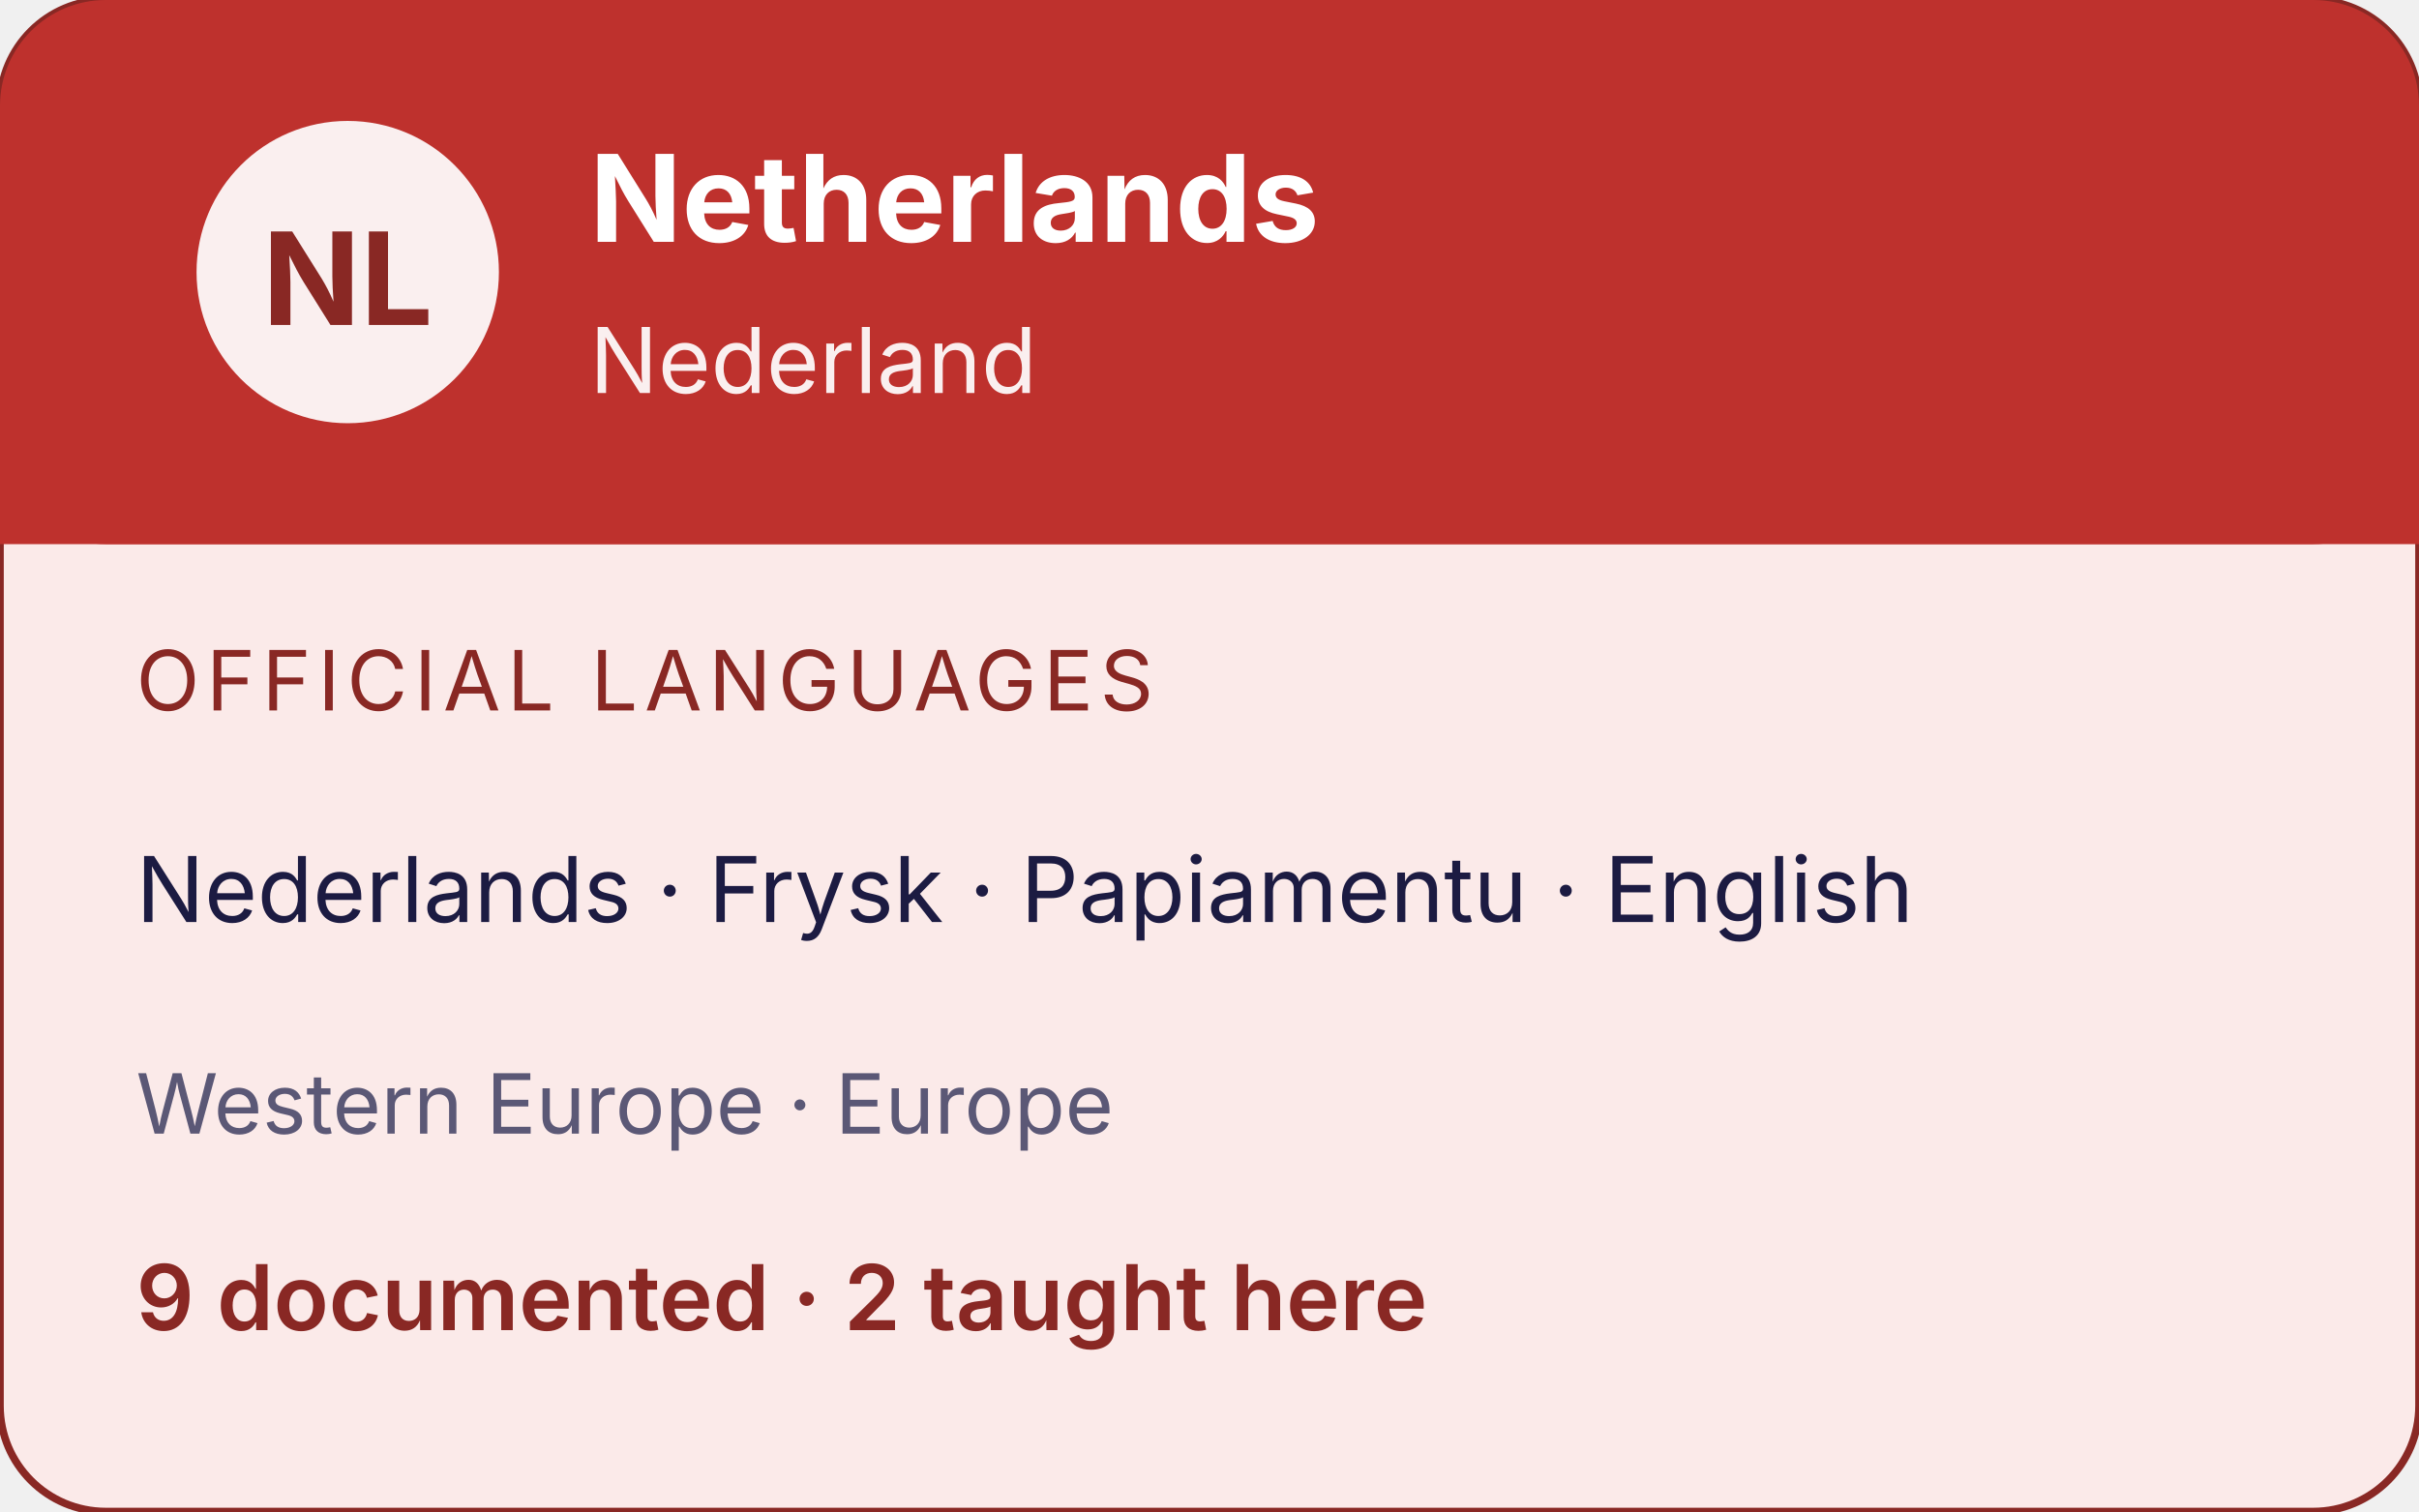
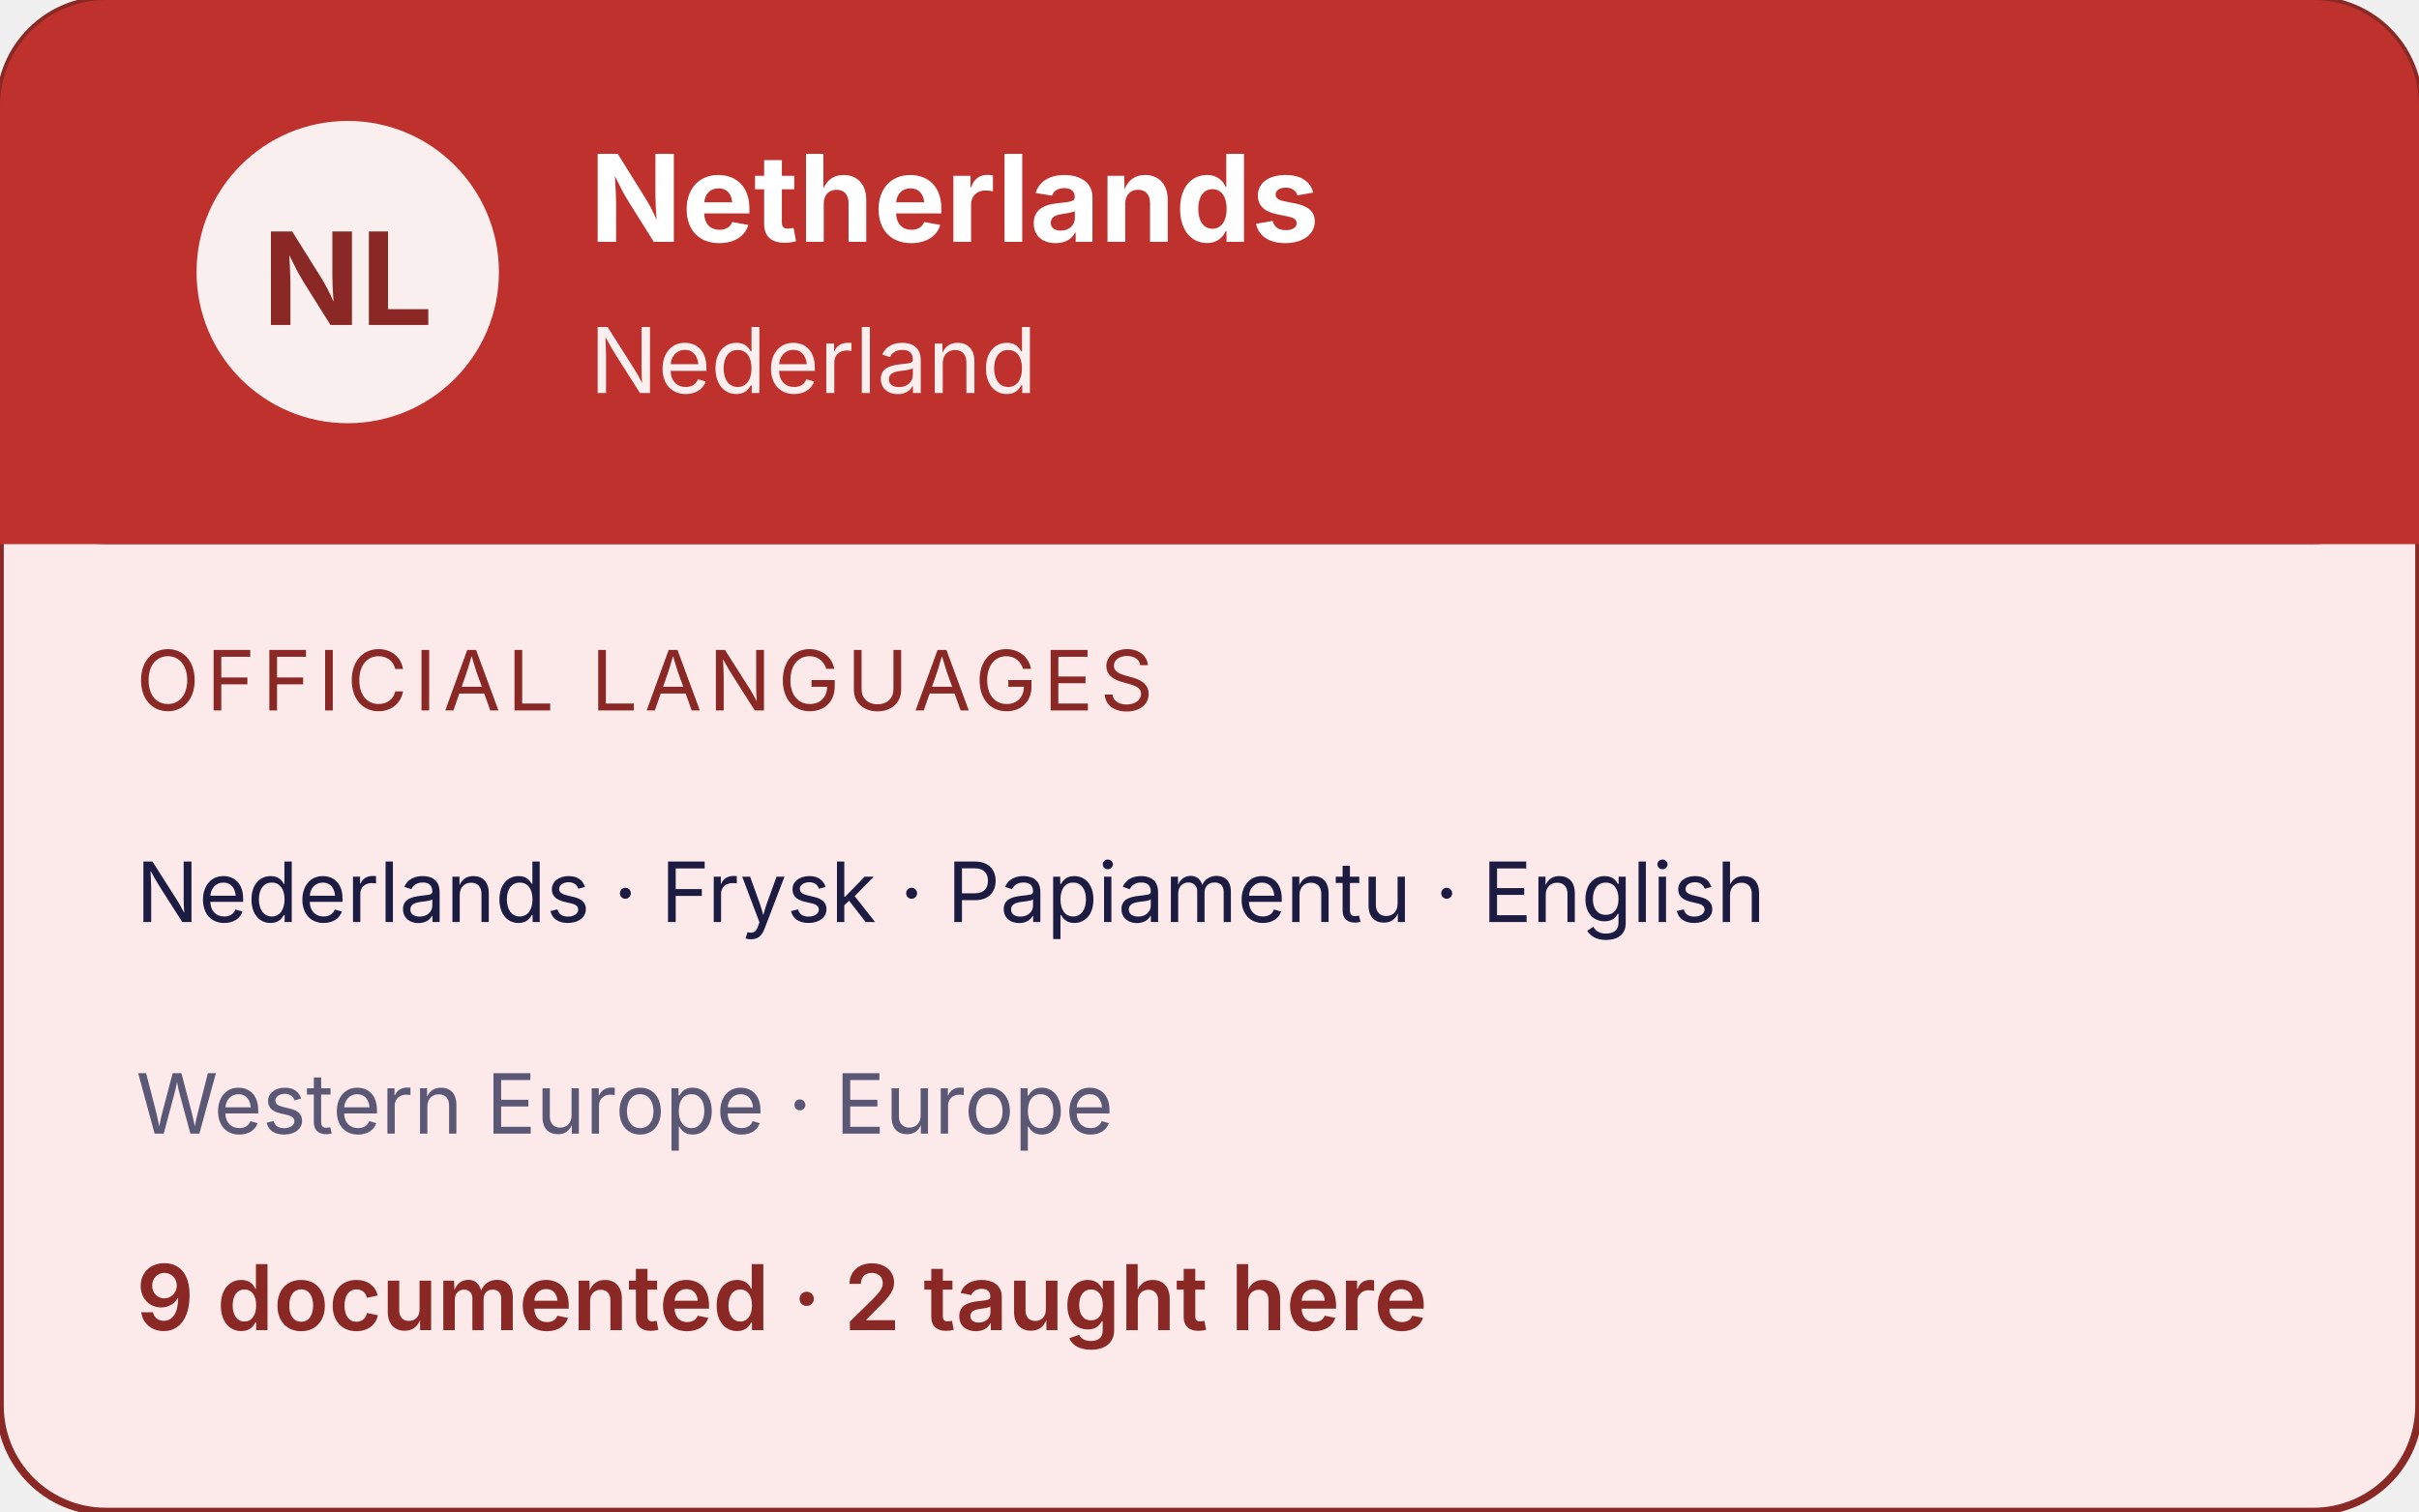
<svg xmlns="http://www.w3.org/2000/svg" viewBox="0 0 320 200" width="320" height="200" role="img" aria-label="Netherlands (NL): Nederlands, Frysk, Papiamentu, English. 9 languages documented for this country, 2 of them have a course on EkGuru." font-family="system-ui,-apple-system,Segoe UI,sans-serif">
  <rect width="320" height="200" rx="14" fill="hsl(2 70% 95%)" stroke="hsl(2 58% 34%)" stroke-width="1" />
  <rect width="320" height="72" rx="14" fill="hsl(2 62% 46%)" />
  <rect y="58" width="320" height="14" fill="hsl(2 62% 46%)" />
  <circle cx="46" cy="36" r="20" fill="#fff" opacity=".92" />
  <text x="46" y="43" text-anchor="middle" font-size="17" font-weight="700" fill="hsl(2 58% 34%)">NL</text>
  <text x="78" y="32" font-size="16" font-weight="700" fill="#fff">Netherlands</text>
  <text x="78" y="52" font-size="12" fill="#fff" opacity=".92">Nederland</text>
  <text x="18" y="94" font-size="11" letter-spacing=".08em" fill="hsl(2 58% 34%)">OFFICIAL LANGUAGES</text>
-   <text x="18" y="122" font-size="12" fill="#1c1b42">Nederlands · Frysk · Papiamentu · English</text>
+   <text x="18" y="122" font-size="11" fill="#1c1b42">Nederlands · Frysk · Papiamentu · English</text>
  <text x="18" y="150" font-size="11" fill="#5b5876">Western Europe · Europe</text>
  <text x="18" y="176" font-size="12" font-weight="600" fill="hsl(2 58% 34%)">9 documented · 2 taught here</text>
</svg>
